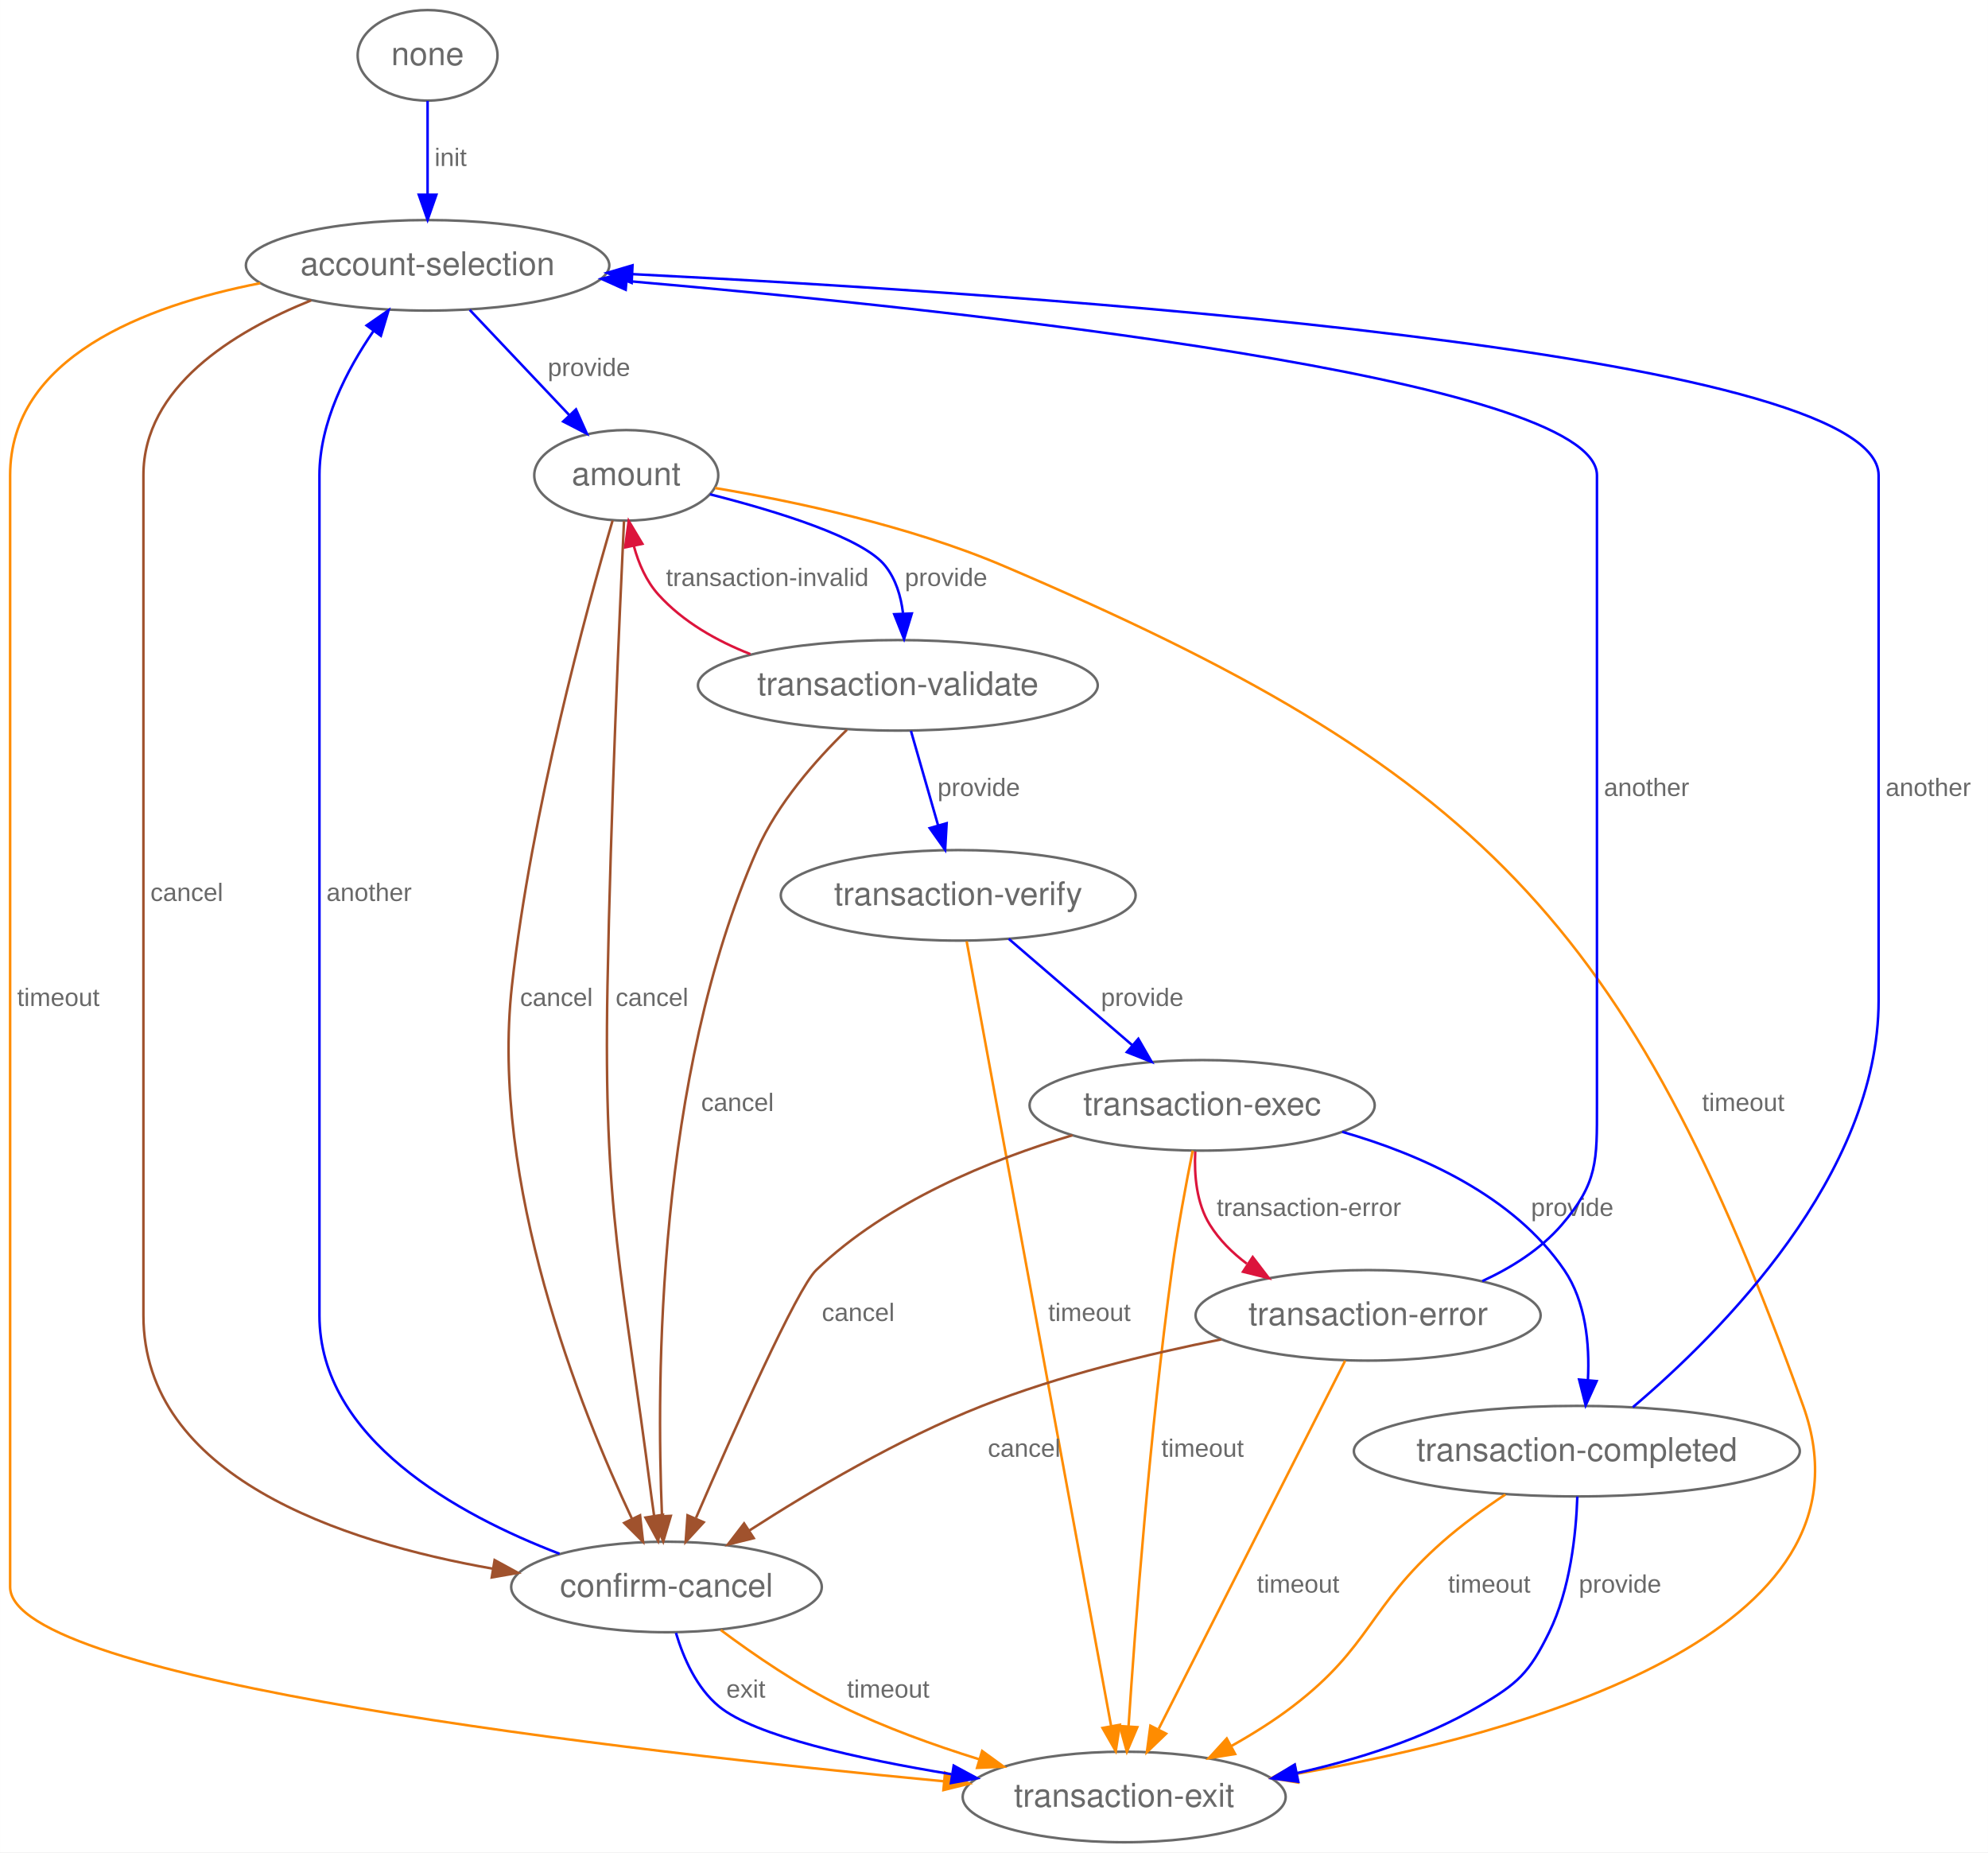
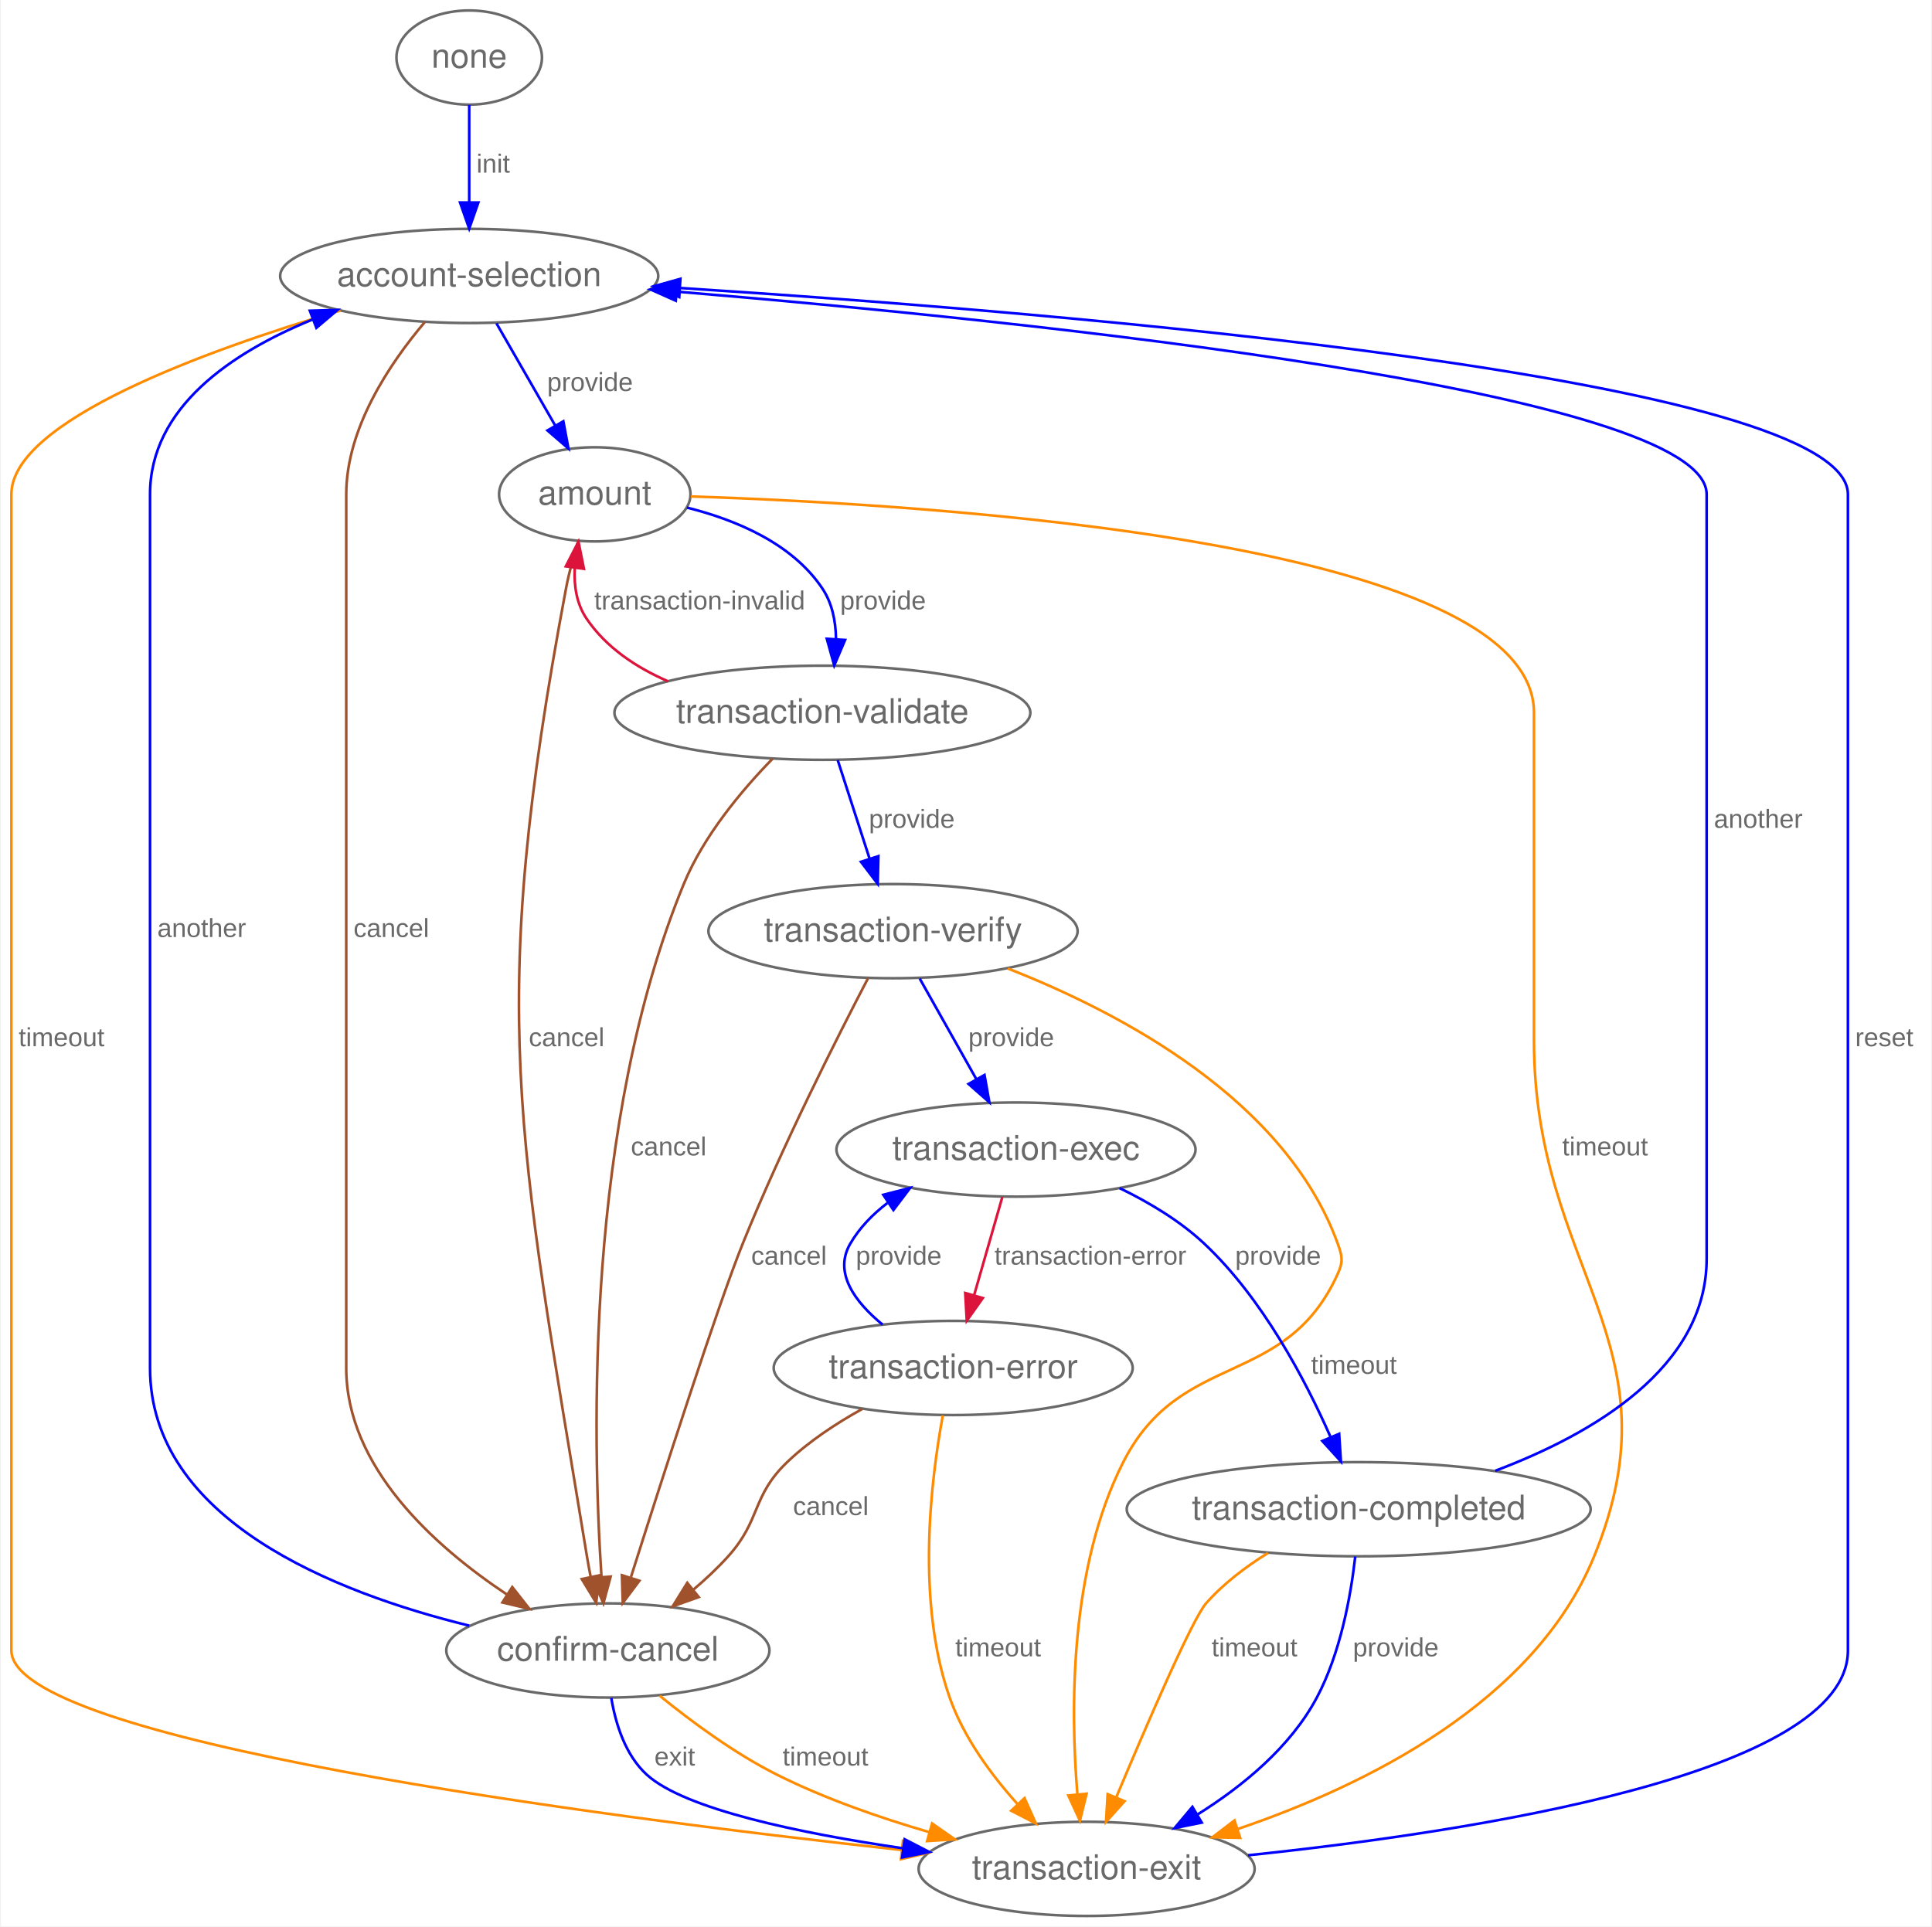
- <svg xmlns="http://www.w3.org/2000/svg" width="790pt" height="736pt" viewBox="0.00 0.00 790.47 736.49">
+ <svg xmlns="http://www.w3.org/2000/svg" width="738pt" height="736pt" viewBox="0.00 0.00 737.79 736.49">
  <g id="graph0" class="graph" transform="scale(1 1) rotate(0) translate(4 732.4932)">
-     <polygon fill="#ffffff" stroke="transparent" points="-4,4 -4,-732.493 786.473,-732.493 786.473,4 -4,4" />
+     <polygon fill="#ffffff" stroke="transparent" points="-4,4 -4,-732.493 733.788,-732.493 733.788,4 -4,4" />
    <g id="node1" class="node">
-       <ellipse fill="none" stroke="#696969" cx="166" cy="-626.994" rx="72.256" ry="18" />
-       <text text-anchor="middle" x="166" y="-623.094" font-family="Helvetica,sans-Serif" font-size="13.00" fill="#696969">account-selection</text>
+       <ellipse fill="none" stroke="#696969" cx="175" cy="-626.994" rx="72.256" ry="18" />
+       <text text-anchor="middle" x="175" y="-623.094" font-family="Helvetica,sans-Serif" font-size="13.00" fill="#696969">account-selection</text>
    </g>
    <g id="node2" class="node">
-       <ellipse fill="none" stroke="#696969" cx="245" cy="-543.495" rx="36.584" ry="18" />
-       <text text-anchor="middle" x="245" y="-539.595" font-family="Helvetica,sans-Serif" font-size="13.00" fill="#696969">amount</text>
+       <ellipse fill="none" stroke="#696969" cx="223" cy="-543.495" rx="36.584" ry="18" />
+       <text text-anchor="middle" x="223" y="-539.595" font-family="Helvetica,sans-Serif" font-size="13.00" fill="#696969">amount</text>
    </g>
    <g id="edge2" class="edge">
-       <path fill="none" stroke="#0000ff" d="M182.754,-609.286C194.264,-597.121 209.683,-580.824 222.294,-567.494" />
-       <polygon fill="#0000ff" stroke="#0000ff" points="225.015,-569.711 229.345,-560.042 219.93,-564.9 225.015,-569.711" />
-       <text text-anchor="middle" x="230.177" y="-582.994" font-family="Arial" font-size="10.00" fill="#696969"> provide </text>
+       <path fill="none" stroke="#0000ff" d="M185.415,-608.876C191.983,-597.452 200.574,-582.507 207.884,-569.79" />
+       <polygon fill="#0000ff" stroke="#0000ff" points="210.984,-571.42 212.934,-561.006 204.916,-567.931 210.984,-571.42" />
+       <text text-anchor="middle" x="221.177" y="-582.994" font-family="Arial" font-size="10.00" fill="#696969"> provide </text>
    </g>
    <g id="node8" class="node">
-       <ellipse fill="none" stroke="#696969" cx="261" cy="-101.499" rx="61.764" ry="18" />
-       <text text-anchor="middle" x="261" y="-97.599" font-family="Helvetica,sans-Serif" font-size="13.00" fill="#696969">confirm-cancel</text>
+       <ellipse fill="none" stroke="#696969" cx="228" cy="-101.499" rx="61.764" ry="18" />
+       <text text-anchor="middle" x="228" y="-97.599" font-family="Helvetica,sans-Serif" font-size="13.00" fill="#696969">confirm-cancel</text>
    </g>
    <g id="edge10" class="edge">
-       <path fill="none" stroke="#a0522d" d="M119.713,-613.071C88.506,-600.497 53,-578.499 53,-543.495 53,-543.495 53,-543.495 53,-209.499 53,-145.518 131.477,-119.389 192.023,-108.751" />
-       <polygon fill="#a0522d" stroke="#a0522d" points="192.654,-112.194 201.952,-107.114 191.516,-105.287 192.654,-112.194" />
-       <text text-anchor="middle" x="70.231" y="-374.247" font-family="Arial" font-size="10.00" fill="#696969"> cancel </text>
+       <path fill="none" stroke="#a0522d" d="M158.032,-609.368C144.569,-593.476 128,-568.78 128,-543.495 128,-543.495 128,-543.495 128,-209.499 128,-171.752 161.296,-141.607 189.463,-122.86" />
+       <polygon fill="#a0522d" stroke="#a0522d" points="191.451,-125.743 197.997,-117.412 187.685,-119.843 191.451,-125.743" />
+       <text text-anchor="middle" x="145.231" y="-374.247" font-family="Arial" font-size="10.00" fill="#696969"> cancel </text>
    </g>
    <g id="node9" class="node">
-       <ellipse fill="none" stroke="#696969" cx="443" cy="-18" rx="64.227" ry="18" />
-       <text text-anchor="middle" x="443" y="-14.1" font-family="Helvetica,sans-Serif" font-size="13.00" fill="#696969">transaction-exit</text>
+       <ellipse fill="none" stroke="#696969" cx="411" cy="-18" rx="64.227" ry="18" />
+       <text text-anchor="middle" x="411" y="-14.1" font-family="Helvetica,sans-Serif" font-size="13.00" fill="#696969">transaction-exit</text>
    </g>
-     <g id="edge20" class="edge">
-       <path fill="none" stroke="#ff8c00" d="M99.438,-619.896C53.255,-610.847 0,-590.272 0,-543.495 0,-543.495 0,-543.495 0,-101.499 0,-64.198 245.672,-36.147 371.116,-24.255" />
-       <polygon fill="#ff8c00" stroke="#ff8c00" points="371.773,-27.709 381.403,-23.29 371.12,-20.739 371.773,-27.709" />
+     <g id="edge19" class="edge">
+       <path fill="none" stroke="#ff8c00" d="M125.787,-613.789C74.026,-598.411 0,-571.52 0,-543.495 0,-543.495 0,-543.495 0,-101.499 0,-67.185 222.85,-38.131 340.358,-25.196" />
+       <polygon fill="#ff8c00" stroke="#ff8c00" points="340.794,-28.67 350.356,-24.107 340.035,-21.711 340.794,-28.67" />
      <text text-anchor="middle" x="19.175" y="-332.497" font-family="Arial" font-size="10.00" fill="#696969"> timeout </text>
    </g>
    <g id="node3" class="node">
-       <ellipse fill="none" stroke="#696969" cx="353" cy="-459.996" rx="79.487" ry="18" />
-       <text text-anchor="middle" x="353" y="-456.096" font-family="Helvetica,sans-Serif" font-size="13.00" fill="#696969">transaction-validate</text>
+       <ellipse fill="none" stroke="#696969" cx="310" cy="-459.996" rx="79.487" ry="18" />
+       <text text-anchor="middle" x="310" y="-456.096" font-family="Helvetica,sans-Serif" font-size="13.00" fill="#696969">transaction-validate</text>
    </g>
    <g id="edge3" class="edge">
-       <path fill="none" stroke="#0000ff" d="M278.288,-535.953C304.882,-529.218 339.122,-518.708 348,-507.495 352.189,-502.205 354.22,-495.479 355.041,-488.764" />
-       <polygon fill="#0000ff" stroke="#0000ff" points="358.553,-488.567 355.474,-478.429 351.559,-488.274 358.553,-488.567" />
-       <text text-anchor="middle" x="372.177" y="-499.495" font-family="Arial" font-size="10.00" fill="#696969"> provide </text>
+       <path fill="none" stroke="#0000ff" d="M258.222,-538.432C276.962,-533.749 298.463,-524.754 310,-507.495 313.729,-501.916 315.087,-495.085 315.205,-488.361" />
+       <polygon fill="#0000ff" stroke="#0000ff" points="318.678,-487.828 314.532,-478.078 311.693,-488.285 318.678,-487.828" />
+       <text text-anchor="middle" x="333.177" y="-499.495" font-family="Arial" font-size="10.00" fill="#696969"> provide </text>
    </g>
    <g id="edge11" class="edge">
-       <path fill="none" stroke="#a0522d" d="M244.107,-525.305C242.413,-489.79 238.791,-408.726 237.537,-340.497 235.873,-249.958 243.437,-227.312 255,-137.499 255.326,-134.97 255.697,-132.346 256.092,-129.719" />
-       <polygon fill="#a0522d" stroke="#a0522d" points="259.56,-130.202 257.684,-119.774 252.648,-129.095 259.56,-130.202" />
-       <text text-anchor="middle" x="255.231" y="-332.497" font-family="Arial" font-size="10.00" fill="#696969"> cancel </text>
+       <path fill="none" stroke="#a0522d" d="M216.721,-525.745C214.917,-519.99 213.133,-513.533 212,-507.495 181.661,-345.836 193.379,-299.812 220,-137.499 220.417,-134.956 220.901,-132.323 221.42,-129.69" />
+       <polygon fill="#a0522d" stroke="#a0522d" points="224.88,-130.245 223.531,-119.736 218.032,-128.792 224.88,-130.245" />
+       <text text-anchor="middle" x="212.231" y="-332.497" font-family="Arial" font-size="10.00" fill="#696969"> cancel </text>
+     </g>
+     <g id="edge20" class="edge">
+       <path fill="none" stroke="#ff8c00" d="M259.732,-542.694C351.229,-539.708 582,-525.666 582,-459.996 582,-459.996 582,-459.996 582,-334.748 582,-246.488 638.394,-219.197 605,-137.499 582.106,-81.49 517.31,-49.749 468.859,-33.272" />
+       <polygon fill="#ff8c00" stroke="#ff8c00" points="469.689,-29.862 459.096,-30.081 467.514,-36.515 469.689,-29.862" />
+       <text text-anchor="middle" x="609.175" y="-290.748" font-family="Arial" font-size="10.00" fill="#696969"> timeout </text>
+     </g>
+     <g id="edge4" class="edge">
+       <path fill="none" stroke="#dc143c" d="M251.014,-472.019C238.759,-477.325 227.315,-484.973 219.848,-495.996 216.076,-501.564 215.02,-508.392 215.335,-515.115" />
+       <polygon fill="#dc143c" stroke="#dc143c" points="211.922,-515.977 216.766,-525.4 218.855,-515.013 211.922,-515.977" />
+       <text text-anchor="middle" x="263.076" y="-499.495" font-family="Arial" font-size="10.00" fill="#696969"> transaction-invalid </text>
+     </g>
+     <g id="node4" class="node">
+       <ellipse fill="none" stroke="#696969" cx="337" cy="-376.497" rx="70.56" ry="18" />
+       <text text-anchor="middle" x="337" y="-372.597" font-family="Helvetica,sans-Serif" font-size="13.00" fill="#696969">transaction-verify</text>
+     </g>
+     <g id="edge5" class="edge">
+       <path fill="none" stroke="#0000ff" d="M315.859,-441.878C319.397,-430.936 323.979,-416.765 327.973,-404.415" />
+       <polygon fill="#0000ff" stroke="#0000ff" points="331.406,-405.172 331.153,-394.58 324.746,-403.018 331.406,-405.172" />
+       <text text-anchor="middle" x="344.177" y="-415.996" font-family="Arial" font-size="10.00" fill="#696969"> provide </text>
+     </g>
+     <g id="edge12" class="edge">
+       <path fill="none" stroke="#a0522d" d="M290.975,-442.438C279.06,-430.228 264.575,-412.892 257,-394.497 219.487,-303.406 222.02,-183.412 225.564,-129.657" />
+       <polygon fill="#a0522d" stroke="#a0522d" points="229.066,-129.748 226.298,-119.521 222.084,-129.242 229.066,-129.748" />
+       <text text-anchor="middle" x="251.231" y="-290.748" font-family="Arial" font-size="10.00" fill="#696969"> cancel </text>
+     </g>
+     <g id="node5" class="node">
+       <ellipse fill="none" stroke="#696969" cx="384" cy="-292.998" rx="68.628" ry="18" />
+       <text text-anchor="middle" x="384" y="-289.098" font-family="Helvetica,sans-Serif" font-size="13.00" fill="#696969">transaction-exec</text>
+     </g>
+     <g id="edge6" class="edge">
+       <path fill="none" stroke="#0000ff" d="M347.198,-358.379C353.542,-347.109 361.814,-332.413 368.908,-319.81" />
+       <polygon fill="#0000ff" stroke="#0000ff" points="371.966,-321.512 373.822,-311.081 365.866,-318.078 371.966,-321.512" />
+       <text text-anchor="middle" x="382.177" y="-332.497" font-family="Arial" font-size="10.00" fill="#696969"> provide </text>
+     </g>
+     <g id="edge14" class="edge">
+       <path fill="none" stroke="#a0522d" d="M327.502,-358.602C315.457,-335.513 294.462,-293.921 279.537,-256.998 270.063,-233.559 248.892,-167.679 236.84,-129.611" />
+       <polygon fill="#a0522d" stroke="#a0522d" points="240.049,-128.151 233.699,-119.67 233.374,-130.26 240.049,-128.151" />
+       <text text-anchor="middle" x="297.231" y="-248.998" font-family="Arial" font-size="10.00" fill="#696969"> cancel </text>
+     </g>
+     <g id="edge21" class="edge">
+       <path fill="none" stroke="#ff8c00" d="M380.882,-362.221C424.312,-345.207 487.104,-311.95 507,-256.998 508.74,-252.193 509.108,-250.155 507,-245.499 486.997,-201.317 446.965,-216.739 425,-173.499 404.485,-133.115 404.788,-79.194 407.471,-46.618" />
+       <polygon fill="#ff8c00" stroke="#ff8c00" points="410.977,-46.727 408.446,-36.439 404.009,-46.059 410.977,-46.727" />
+       <text text-anchor="middle" x="513.175" y="-207.249" font-family="Arial" font-size="10.00" fill="#696969"> timeout </text>
+     </g>
+     <g id="node6" class="node">
+       <ellipse fill="none" stroke="#696969" cx="360" cy="-209.499" rx="68.612" ry="18" />
+       <text text-anchor="middle" x="360" y="-205.599" font-family="Helvetica,sans-Serif" font-size="13.00" fill="#696969">transaction-error</text>
+     </g>
+     <g id="edge9" class="edge">
+       <path fill="none" stroke="#dc143c" d="M378.792,-274.88C375.647,-263.938 371.574,-249.767 368.024,-237.417" />
+       <polygon fill="#dc143c" stroke="#dc143c" points="371.324,-236.226 365.197,-227.582 364.596,-238.16 371.324,-236.226" />
+       <text text-anchor="middle" x="412.458" y="-248.998" font-family="Arial" font-size="10.00" fill="#696969"> transaction-error </text>
+     </g>
+     <g id="node7" class="node">
+       <ellipse fill="none" stroke="#696969" cx="515" cy="-155.499" rx="88.665" ry="18" />
+       <text text-anchor="middle" x="515" y="-151.599" font-family="Helvetica,sans-Serif" font-size="13.00" fill="#696969">transaction-completed</text>
+     </g>
+     <g id="edge8" class="edge">
+       <path fill="none" stroke="#0000ff" d="M423.62,-278.26C434.951,-272.769 446.729,-265.704 456,-256.998 478.133,-236.215 494.484,-205.254 504.289,-182.996" />
+       <polygon fill="#0000ff" stroke="#0000ff" points="507.529,-184.32 508.209,-173.747 501.084,-181.588 507.529,-184.32" />
+       <text text-anchor="middle" x="484.177" y="-248.998" font-family="Arial" font-size="10.00" fill="#696969"> provide </text>
+     </g>
+     <g id="edge7" class="edge">
+       <path fill="none" stroke="#0000ff" d="M333.008,-226.068C322.425,-234.76 314.182,-245.891 320.646,-256.998 324.194,-263.096 329.203,-268.245 334.867,-272.57" />
+       <polygon fill="#0000ff" stroke="#0000ff" points="333.275,-275.714 343.542,-278.33 337.148,-269.883 333.275,-275.714" />
+       <text text-anchor="middle" x="339.177" y="-248.998" font-family="Arial" font-size="10.00" fill="#696969"> provide </text>
    </g>
    <g id="edge13" class="edge">
-       <path fill="none" stroke="#a0522d" d="M239.568,-525.525C229.262,-490.391 207.22,-409.957 199.537,-340.497 190.845,-261.913 226.624,-172.43 247.275,-128.599" />
-       <polygon fill="#a0522d" stroke="#a0522d" points="250.49,-129.99 251.676,-119.462 244.183,-126.953 250.49,-129.99" />
-       <text text-anchor="middle" x="217.231" y="-332.497" font-family="Arial" font-size="10.00" fill="#696969"> cancel </text>
-     </g>
-     <g id="edge21" class="edge">
-       <path fill="none" stroke="#ff8c00" d="M280.306,-538.452C311.391,-533.218 357.429,-523.508 395,-507.495 583.554,-427.134 643.623,-366.365 713,-173.499 745.649,-82.736 601.818,-42.97 511.519,-27.193" />
-       <polygon fill="#ff8c00" stroke="#ff8c00" points="512.044,-23.733 501.601,-25.519 510.879,-30.635 512.044,-23.733" />
-       <text text-anchor="middle" x="689.175" y="-290.748" font-family="Arial" font-size="10.00" fill="#696969"> timeout </text>
-     </g>
-     <g id="edge4" class="edge">
-       <path fill="none" stroke="#dc143c" d="M294.366,-472.413C280.837,-477.719 267.577,-485.268 257.848,-495.996 252.989,-501.353 249.939,-508.361 248.033,-515.343" />
-       <polygon fill="#dc143c" stroke="#dc143c" points="244.559,-514.858 245.98,-525.357 251.417,-516.264 244.559,-514.858" />
-       <text text-anchor="middle" x="301.076" y="-499.495" font-family="Arial" font-size="10.00" fill="#696969"> transaction-invalid </text>
-     </g>
-     <g id="node4" class="node">
-       <ellipse fill="none" stroke="#696969" cx="377" cy="-376.497" rx="70.56" ry="18" />
-       <text text-anchor="middle" x="377" y="-372.597" font-family="Helvetica,sans-Serif" font-size="13.00" fill="#696969">transaction-verify</text>
-     </g>
-     <g id="edge5" class="edge">
-       <path fill="none" stroke="#0000ff" d="M358.208,-441.878C361.353,-430.936 365.426,-416.765 368.976,-404.415" />
-       <polygon fill="#0000ff" stroke="#0000ff" points="372.404,-405.158 371.803,-394.58 365.676,-403.224 372.404,-405.158" />
-       <text text-anchor="middle" x="385.177" y="-415.996" font-family="Arial" font-size="10.00" fill="#696969"> provide </text>
-     </g>
-     <g id="edge12" class="edge">
-       <path fill="none" stroke="#a0522d" d="M332.75,-442.319C320.268,-430.185 305.14,-412.981 297,-394.497 257.193,-304.103 256.919,-183.756 259.215,-129.785" />
-       <polygon fill="#a0522d" stroke="#a0522d" points="262.72,-129.766 259.714,-119.606 255.728,-129.423 262.72,-129.766" />
-       <text text-anchor="middle" x="289.231" y="-290.748" font-family="Arial" font-size="10.00" fill="#696969"> cancel </text>
-     </g>
-     <g id="node5" class="node">
-       <ellipse fill="none" stroke="#696969" cx="474" cy="-292.998" rx="68.628" ry="18" />
-       <text text-anchor="middle" x="474" y="-289.098" font-family="Helvetica,sans-Serif" font-size="13.00" fill="#696969">transaction-exec</text>
-     </g>
-     <g id="edge6" class="edge">
-       <path fill="none" stroke="#0000ff" d="M397.099,-359.196C411.275,-346.993 430.45,-330.486 446.106,-317.01" />
-       <polygon fill="#0000ff" stroke="#0000ff" points="448.632,-319.454 453.927,-310.277 444.065,-314.148 448.632,-319.454" />
-       <text text-anchor="middle" x="450.177" y="-332.497" font-family="Arial" font-size="10.00" fill="#696969"> provide </text>
+       <path fill="none" stroke="#a0522d" d="M325.269,-193.847C315.288,-188.325 304.863,-181.471 296.537,-173.499 282.903,-160.444 286.631,-151.527 274,-137.499 270.001,-133.057 265.405,-128.753 260.699,-124.757" />
+       <polygon fill="#a0522d" stroke="#a0522d" points="262.742,-121.909 252.761,-118.356 258.348,-127.358 262.742,-121.909" />
+       <text text-anchor="middle" x="313.231" y="-153.249" font-family="Arial" font-size="10.00" fill="#696969"> cancel </text>
    </g>
    <g id="edge22" class="edge">
-       <path fill="none" stroke="#ff8c00" d="M380.364,-358.226C391.133,-299.732 424.813,-116.787 437.811,-46.187" />
-       <polygon fill="#ff8c00" stroke="#ff8c00" points="441.275,-46.703 439.643,-36.234 434.39,-45.435 441.275,-46.703" />
-       <text text-anchor="middle" x="429.175" y="-207.249" font-family="Arial" font-size="10.00" fill="#696969"> timeout </text>
-     </g>
-     <g id="node6" class="node">
-       <ellipse fill="none" stroke="#696969" cx="540" cy="-209.499" rx="68.612" ry="18" />
-       <text text-anchor="middle" x="540" y="-205.599" font-family="Helvetica,sans-Serif" font-size="13.00" fill="#696969">transaction-error</text>
-     </g>
-     <g id="edge9" class="edge">
-       <path fill="none" stroke="#dc143c" d="M471.263,-274.61C470.796,-265.24 471.746,-254.052 477.084,-245.499 480.844,-239.474 486.005,-234.355 491.765,-230.037" />
-       <polygon fill="#dc143c" stroke="#dc143c" points="494.105,-232.687 500.54,-224.27 490.261,-226.837 494.105,-232.687" />
-       <text text-anchor="middle" x="516.458" y="-248.998" font-family="Arial" font-size="10.00" fill="#696969"> transaction-error </text>
-     </g>
-     <g id="node7" class="node">
-       <ellipse fill="none" stroke="#696969" cx="623" cy="-155.499" rx="88.665" ry="18" />
-       <text text-anchor="middle" x="623" y="-151.599" font-family="Helvetica,sans-Serif" font-size="13.00" fill="#696969">transaction-completed</text>
-     </g>
-     <g id="edge8" class="edge">
-       <path fill="none" stroke="#0000ff" d="M529.704,-282.461C561.079,-273.436 597.898,-257.007 618,-227.499 626.545,-214.956 628.123,-198.164 627.414,-183.952" />
-       <polygon fill="#0000ff" stroke="#0000ff" points="630.875,-183.351 626.504,-173.699 623.902,-183.97 630.875,-183.351" />
-       <text text-anchor="middle" x="621.177" y="-248.998" font-family="Arial" font-size="10.00" fill="#696969"> provide </text>
+       <path fill="none" stroke="#ff8c00" d="M356.034,-191.347C351.39,-166.285 345.842,-120.04 358.65,-83.499 363.971,-68.319 374.452,-54.04 384.647,-42.713" />
+       <polygon fill="#ff8c00" stroke="#ff8c00" points="387.265,-45.038 391.593,-35.368 382.179,-40.229 387.265,-45.038" />
+       <text text-anchor="middle" x="377.175" y="-99.249" font-family="Arial" font-size="10.00" fill="#696969"> timeout </text>
    </g>
    <g id="edge15" class="edge">
-       <path fill="none" stroke="#a0522d" d="M422.439,-281.11C389.846,-271.353 348.711,-254.621 320.537,-227.499 312.903,-220.149 287.831,-163.842 272.766,-129.032" />
-       <polygon fill="#a0522d" stroke="#a0522d" points="275.796,-127.218 268.624,-119.42 269.367,-129.989 275.796,-127.218" />
-       <text text-anchor="middle" x="337.231" y="-207.249" font-family="Arial" font-size="10.00" fill="#696969"> cancel </text>
+       <path fill="none" stroke="#0000ff" d="M567.183,-170.189C604.444,-184.234 648,-209.567 648,-251.249 648,-543.495 648,-543.495 648,-543.495 648,-582.962 389.319,-609.721 254.558,-620.983" />
+       <polygon fill="#0000ff" stroke="#0000ff" points="253.963,-617.52 244.285,-621.832 254.539,-624.496 253.963,-617.52" />
+       <text text-anchor="middle" x="667.736" y="-415.996" font-family="Arial" font-size="10.00" fill="#696969"> another </text>
+     </g>
+     <g id="edge17" class="edge">
+       <path fill="none" stroke="#0000ff" d="M513.683,-137.41C511.965,-122.26 508.023,-100.455 499,-83.499 488.944,-64.6 470.752,-49.67 453.509,-38.866" />
+       <polygon fill="#0000ff" stroke="#0000ff" points="455.012,-35.688 444.626,-33.594 451.439,-41.708 455.012,-35.688" />
+       <text text-anchor="middle" x="529.177" y="-99.249" font-family="Arial" font-size="10.00" fill="#696969"> provide </text>
    </g>
    <g id="edge23" class="edge">
-       <path fill="none" stroke="#ff8c00" d="M470.247,-274.998C467.623,-261.879 464.207,-243.649 462,-227.499 453.167,-162.865 447.41,-86.433 444.737,-46.134" />
-       <polygon fill="#ff8c00" stroke="#ff8c00" points="448.22,-45.75 444.08,-35.998 441.234,-46.203 448.22,-45.75" />
-       <text text-anchor="middle" x="474.175" y="-153.249" font-family="Arial" font-size="10.00" fill="#696969"> timeout </text>
+       <path fill="none" stroke="#ff8c00" d="M480.306,-138.76C471.795,-133.473 463.246,-127.014 456.65,-119.499 451.406,-113.523 434.034,-73.274 422.298,-45.294" />
+       <polygon fill="#ff8c00" stroke="#ff8c00" points="425.494,-43.864 418.411,-35.985 419.034,-46.561 425.494,-43.864" />
+       <text text-anchor="middle" x="475.175" y="-99.249" font-family="Arial" font-size="10.00" fill="#696969"> timeout </text>
    </g>
-     <g id="edge7" class="edge">
-       <path fill="none" stroke="#0000ff" d="M585.424,-223.123C597.057,-228.487 608.631,-235.763 617,-245.499 631.347,-262.189 631,-270.99 631,-292.998 631,-543.495 631,-543.495 631,-543.495 631,-582.215 378.002,-609.244 245.238,-620.762" />
-       <polygon fill="#0000ff" stroke="#0000ff" points="244.777,-617.289 235.113,-621.631 245.376,-624.263 244.777,-617.289" />
-       <text text-anchor="middle" x="650.736" y="-415.996" font-family="Arial" font-size="10.00" fill="#696969"> another </text>
+     <g id="edge16" class="edge">
+       <path fill="none" stroke="#0000ff" d="M175.019,-110.978C123.512,-123.604 53,-151.483 53,-209.499 53,-543.495 53,-543.495 53,-543.495 53,-576.757 84.264,-597.741 115.139,-610.353" />
+       <polygon fill="#0000ff" stroke="#0000ff" points="114.083,-613.697 124.674,-614.003 116.586,-607.159 114.083,-613.697" />
+       <text text-anchor="middle" x="72.736" y="-374.247" font-family="Arial" font-size="10.00" fill="#696969"> another </text>
    </g>
-     <g id="edge14" class="edge">
-       <path fill="none" stroke="#a0522d" d="M481.585,-199.94C452.42,-194.136 416.96,-185.495 386.537,-173.499 353.438,-160.448 318.544,-139.805 293.969,-123.962" />
-       <polygon fill="#a0522d" stroke="#a0522d" points="295.691,-120.906 285.405,-118.365 291.861,-126.766 295.691,-120.906" />
-       <text text-anchor="middle" x="403.231" y="-153.249" font-family="Arial" font-size="10.00" fill="#696969"> cancel </text>
+     <g id="edge18" class="edge">
+       <path fill="none" stroke="#0000ff" d="M229.309,-83.338C230.986,-73.326 234.706,-61.451 242.882,-54 257.392,-40.775 301.383,-31.636 340.724,-25.875" />
+       <polygon fill="#0000ff" stroke="#0000ff" points="341.455,-29.307 350.869,-24.448 340.479,-22.375 341.455,-29.307" />
+       <text text-anchor="middle" x="253.559" y="-57.499" font-family="Arial" font-size="10.00" fill="#696969"> exit </text>
    </g>
    <g id="edge24" class="edge">
-       <path fill="none" stroke="#ff8c00" d="M530.875,-191.483C513.788,-157.751 476.883,-84.892 456.762,-45.169" />
-       <polygon fill="#ff8c00" stroke="#ff8c00" points="459.672,-43.168 452.031,-35.828 453.427,-46.331 459.672,-43.168" />
-       <text text-anchor="middle" x="512.175" y="-99.249" font-family="Arial" font-size="10.00" fill="#696969"> timeout </text>
-     </g>
-     <g id="edge16" class="edge">
-       <path fill="none" stroke="#0000ff" d="M645.29,-172.989C679.993,-202.37 743,-265.279 743,-334.748 743,-543.495 743,-543.495 743,-543.495 743,-592.955 406.639,-615.564 247.548,-623.492" />
-       <polygon fill="#0000ff" stroke="#0000ff" points="247.147,-620.007 237.33,-623.993 247.49,-626.999 247.147,-620.007" />
-       <text text-anchor="middle" x="762.736" y="-415.996" font-family="Arial" font-size="10.00" fill="#696969"> another </text>
-     </g>
-     <g id="edge18" class="edge">
-       <path fill="none" stroke="#0000ff" d="M623.195,-137.45C622.686,-122.325 620.343,-100.533 612,-83.499 604.048,-67.266 599.59,-63.149 584,-54 562.073,-41.131 535.596,-32.817 511.535,-27.465" />
-       <polygon fill="#0000ff" stroke="#0000ff" points="512.25,-24.039 501.745,-25.417 510.817,-30.89 512.25,-24.039" />
-       <text text-anchor="middle" x="640.177" y="-99.249" font-family="Arial" font-size="10.00" fill="#696969"> provide </text>
+       <path fill="none" stroke="#ff8c00" d="M247.803,-84.2C260.044,-74.233 276.462,-62.111 292.65,-54 310.8,-44.907 331.682,-37.62 350.803,-32.047" />
+       <polygon fill="#ff8c00" stroke="#ff8c00" points="351.939,-35.363 360.619,-29.287 350.045,-28.624 351.939,-35.363" />
+       <text text-anchor="middle" x="311.175" y="-57.499" font-family="Arial" font-size="10.00" fill="#696969"> timeout </text>
    </g>
    <g id="edge25" class="edge">
-       <path fill="none" stroke="#ff8c00" d="M594.595,-138.283C586.232,-132.706 577.284,-126.216 569.65,-119.499 540.091,-93.489 541.291,-77.899 510,-54 502.525,-48.291 494.022,-42.971 485.642,-38.267" />
-       <polygon fill="#ff8c00" stroke="#ff8c00" points="487.114,-35.084 476.652,-33.414 483.789,-41.244 487.114,-35.084" />
-       <text text-anchor="middle" x="588.175" y="-99.249" font-family="Arial" font-size="10.00" fill="#696969"> timeout </text>
-     </g>
-     <g id="edge17" class="edge">
-       <path fill="none" stroke="#0000ff" d="M218.469,-114.698C177.922,-130.243 123,-160.366 123,-209.499 123,-543.495 123,-543.495 123,-543.495 123,-564.407 133.792,-585.323 144.563,-600.99" />
-       <polygon fill="#0000ff" stroke="#0000ff" points="141.764,-603.091 150.476,-609.12 147.425,-598.974 141.764,-603.091" />
-       <text text-anchor="middle" x="142.736" y="-374.247" font-family="Arial" font-size="10.00" fill="#696969"> another </text>
-     </g>
-     <g id="edge19" class="edge">
-       <path fill="none" stroke="#0000ff" d="M264.762,-83.242C267.756,-73.198 272.976,-61.324 281.882,-54 296.198,-42.227 337.176,-33.161 374.219,-27.072" />
-       <polygon fill="#0000ff" stroke="#0000ff" points="375.211,-30.458 384.538,-25.433 374.113,-23.545 375.211,-30.458" />
-       <text text-anchor="middle" x="292.559" y="-57.499" font-family="Arial" font-size="10.00" fill="#696969"> exit </text>
-     </g>
-     <g id="edge26" class="edge">
-       <path fill="none" stroke="#ff8c00" d="M282.584,-84.374C295.859,-74.468 313.553,-62.35 330.65,-54 347.81,-45.62 367.372,-38.569 385.312,-32.99" />
-       <polygon fill="#ff8c00" stroke="#ff8c00" points="386.521,-36.281 395.085,-30.043 384.5,-29.579 386.521,-36.281" />
-       <text text-anchor="middle" x="349.175" y="-57.499" font-family="Arial" font-size="10.00" fill="#696969"> timeout </text>
+       <path fill="none" stroke="#0000ff" d="M472.714,-23.201C558.134,-32.132 702,-54.196 702,-101.499 702,-543.495 702,-543.495 702,-543.495 702,-588.105 403.623,-612.857 255.897,-622.378" />
+       <polygon fill="#0000ff" stroke="#0000ff" points="255.285,-618.91 245.527,-623.037 255.729,-625.896 255.285,-618.91" />
+       <text text-anchor="middle" x="715.894" y="-332.497" font-family="Arial" font-size="10.00" fill="#696969"> reset </text>
    </g>
    <g id="node10" class="node">
-       <ellipse fill="none" stroke="#696969" cx="166" cy="-710.493" rx="27.805" ry="18" />
-       <text text-anchor="middle" x="166" y="-706.593" font-family="Helvetica,sans-Serif" font-size="13.00" fill="#696969">none</text>
+       <ellipse fill="none" stroke="#696969" cx="175" cy="-710.493" rx="27.805" ry="18" />
+       <text text-anchor="middle" x="175" y="-706.593" font-family="Helvetica,sans-Serif" font-size="13.00" fill="#696969">none</text>
    </g>
    <g id="edge1" class="edge">
-       <path fill="none" stroke="#0000ff" d="M166,-692.375C166,-681.543 166,-667.545 166,-655.283" />
-       <polygon fill="#0000ff" stroke="#0000ff" points="169.5,-655.077 166,-645.077 162.5,-655.077 169.5,-655.077" />
-       <text text-anchor="middle" x="175.17" y="-666.493" font-family="Arial" font-size="10.00" fill="#696969"> init </text>
+       <path fill="none" stroke="#0000ff" d="M175,-692.375C175,-681.543 175,-667.545 175,-655.283" />
+       <polygon fill="#0000ff" stroke="#0000ff" points="178.5,-655.077 175,-645.077 171.5,-655.077 178.5,-655.077" />
+       <text text-anchor="middle" x="184.17" y="-666.493" font-family="Arial" font-size="10.00" fill="#696969"> init </text>
    </g>
  </g>
</svg>
